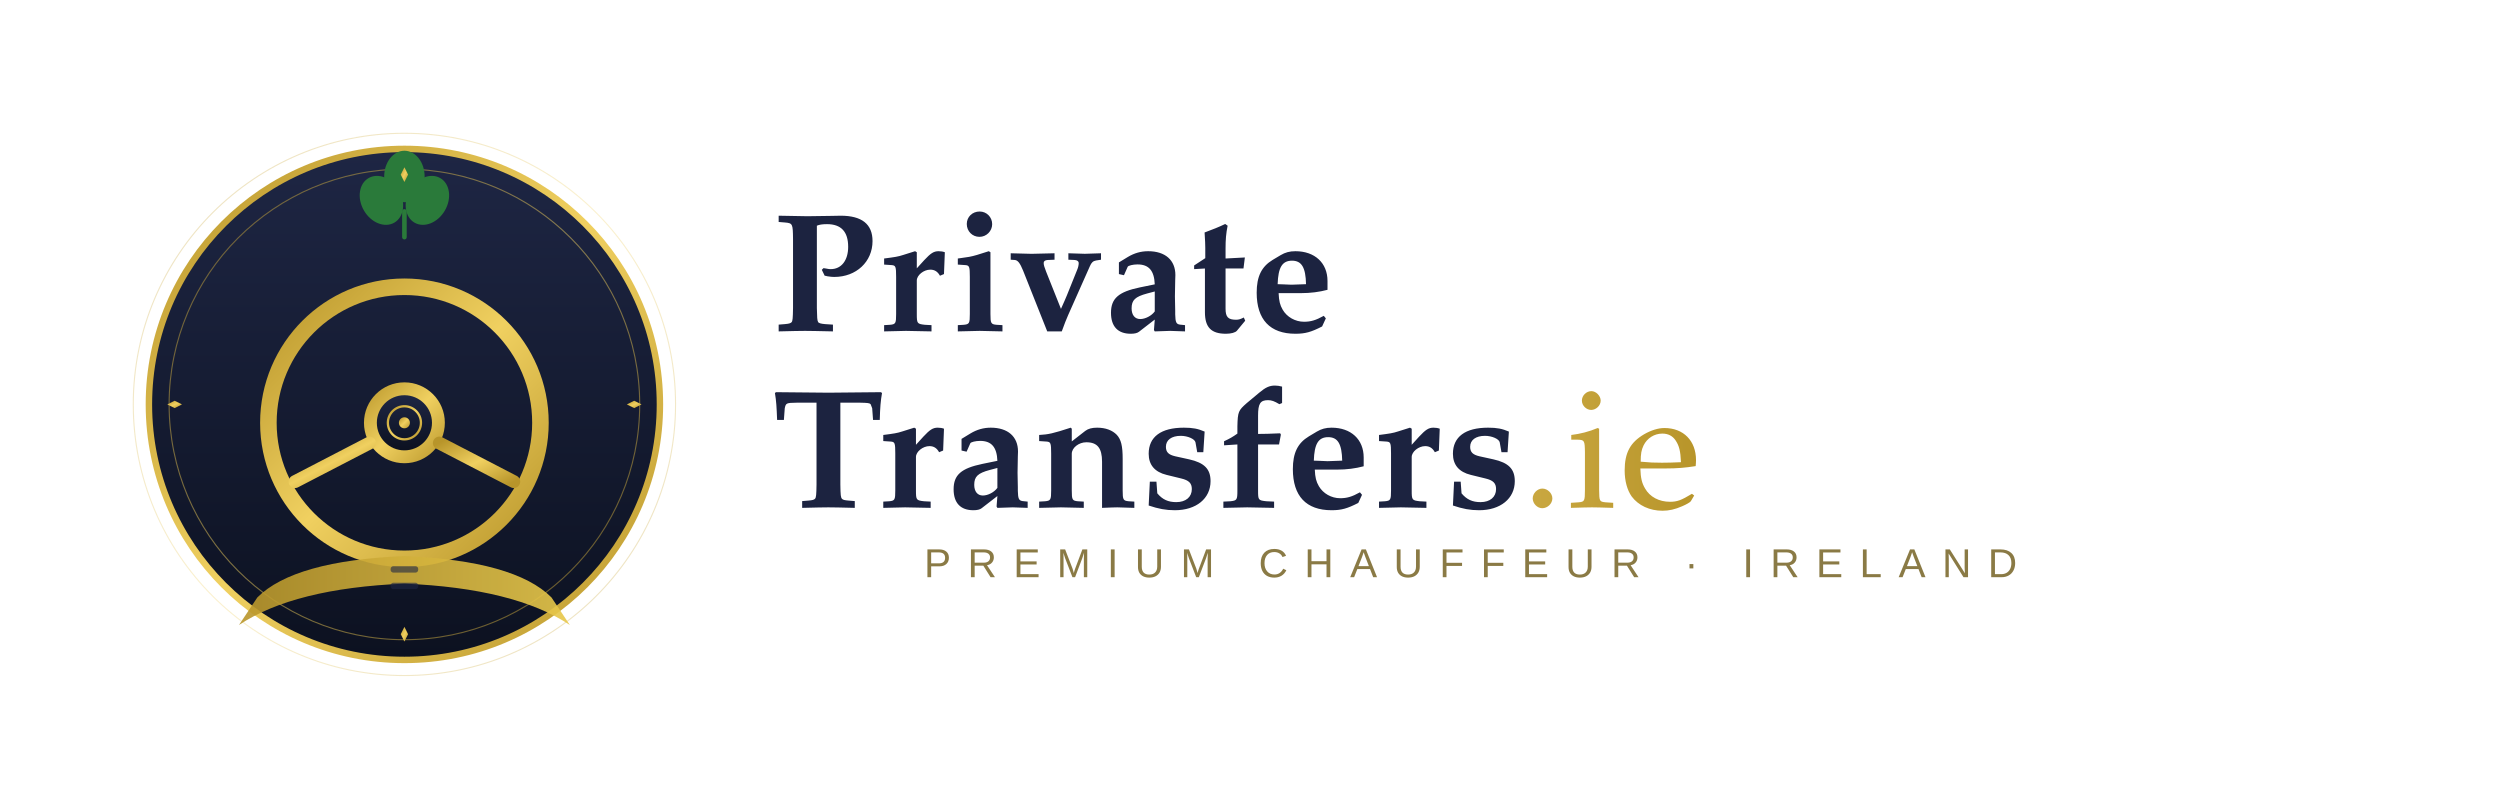
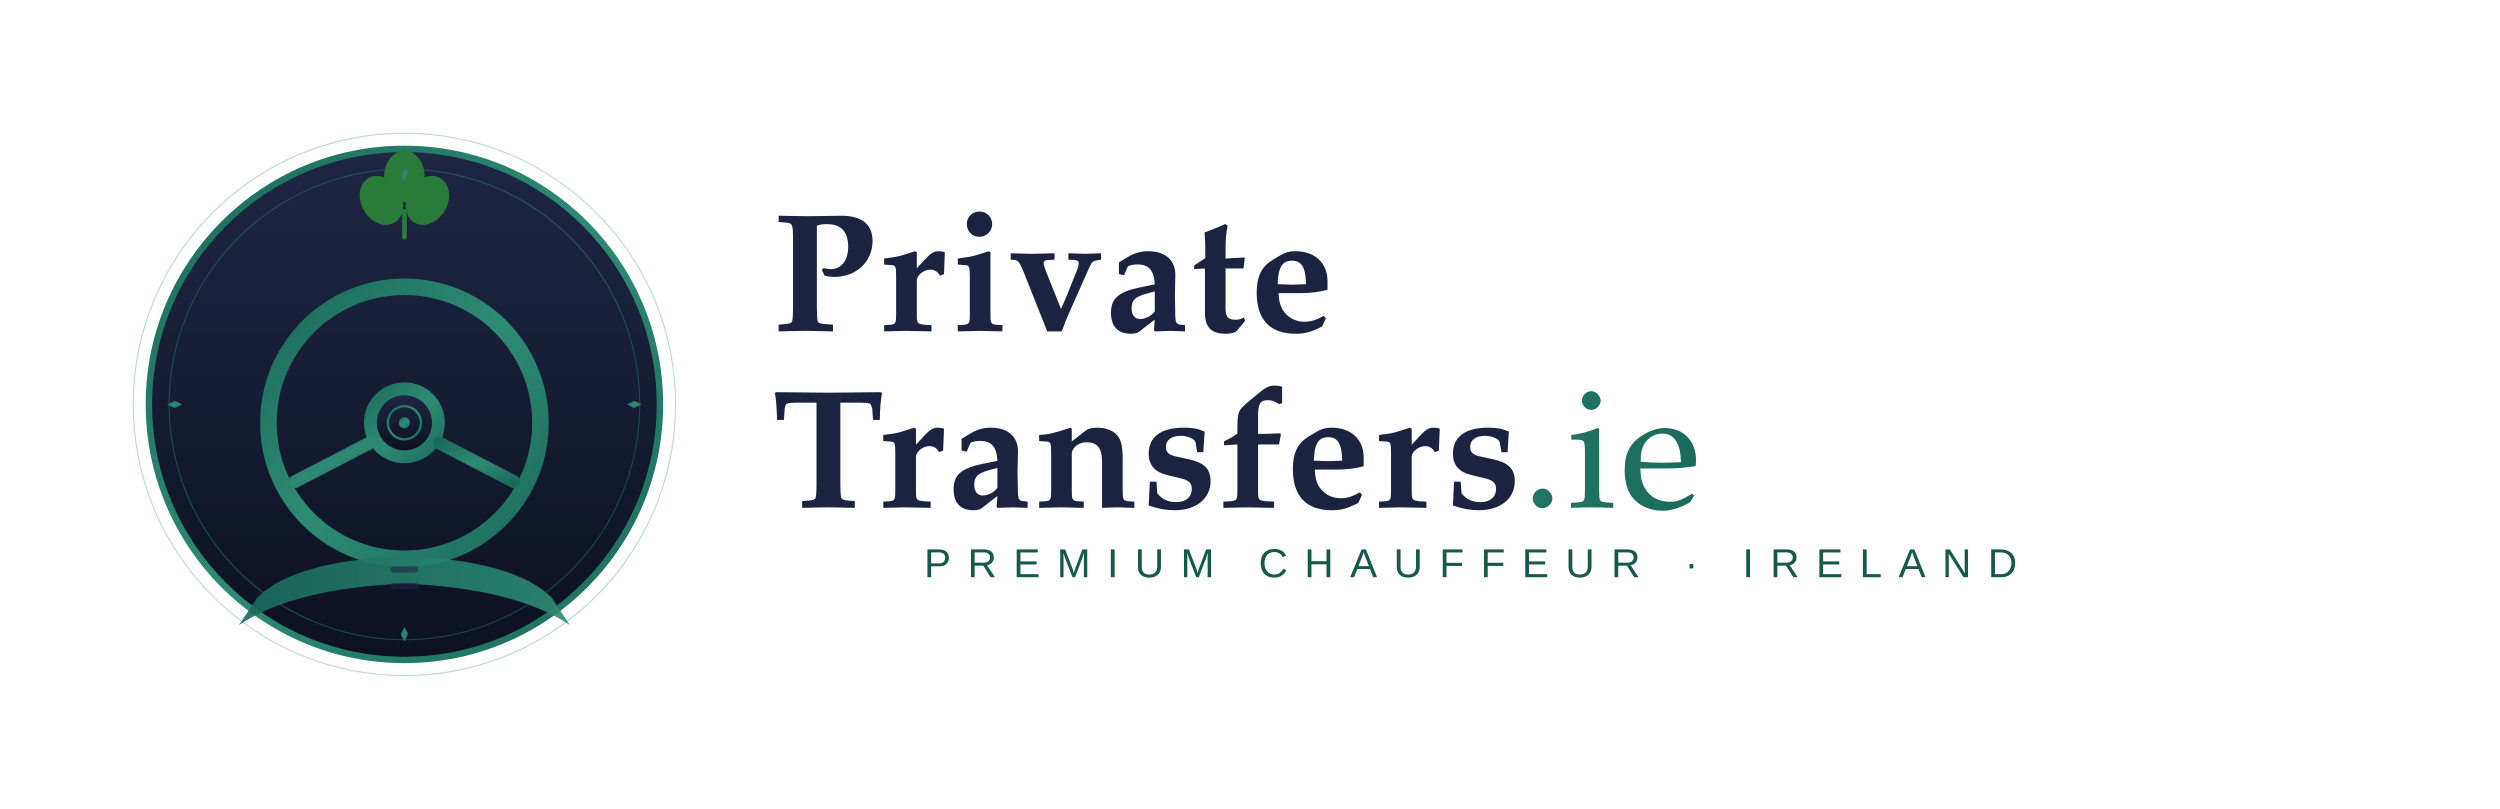
<svg xmlns="http://www.w3.org/2000/svg" width="100%" viewBox="0 0 680 220" role="img">
  <defs>
-     <linearGradient id="goldGrad" x1="0%" y1="0%" x2="100%" y2="0%">
-       <stop offset="0%" style="stop-color:#b8952a" />
-       <stop offset="50%" style="stop-color:#e8c96a" />
-       <stop offset="100%" style="stop-color:#b8952a" />
+     <linearGradient id="tealGrad" x1="0%" y1="0%" x2="100%" y2="0%">
+       <stop offset="0%" style="stop-color:#1A6B5A" />
+       <stop offset="50%" style="stop-color:#2E8B73" />
+       <stop offset="100%" style="stop-color:#1A6B5A" />
    </linearGradient>
    <linearGradient id="navyGrad" x1="0%" y1="0%" x2="0%" y2="100%">
      <stop offset="0%" style="stop-color:#1c2340" />
      <stop offset="100%" style="stop-color:#0d1220" />
    </linearGradient>
    <linearGradient id="g1" x1="0%" y1="0%" x2="100%" y2="100%">
-       <stop offset="0%" stop-color="#b8952a" />
-       <stop offset="50%" stop-color="#f0d060" />
-       <stop offset="100%" stop-color="#b8952a" />
+       <stop offset="0%" stop-color="#1A6B5A" />
+       <stop offset="50%" stop-color="#2E8B73" />
+       <stop offset="100%" stop-color="#1A6B5A" />
    </linearGradient>
    <linearGradient id="g2" x1="0%" y1="0%" x2="0%" y2="100%">
      <stop offset="0%" stop-color="#1e2644" />
      <stop offset="100%" stop-color="#0c1120" />
    </linearGradient>
    <linearGradient id="g3" x1="0%" y1="0%" x2="100%" y2="0%">
-       <stop offset="0%" stop-color="#b8952a" />
-       <stop offset="100%" stop-color="#e8c84a" />
+       <stop offset="0%" stop-color="#1A6B5A" />
+       <stop offset="100%" stop-color="#2E8B73" />
    </linearGradient>
  </defs>
  <g transform="translate(110, 110) scale(0.25) translate(-340, -340)">
    <circle cx="340" cy="340" r="295" fill="none" stroke="url(#g1)" stroke-width="1.2" opacity="0.3" />
    <circle cx="340" cy="340" r="278" fill="url(#g2)" />
    <circle cx="340" cy="340" r="278" fill="none" stroke="url(#g1)" stroke-width="7" />
    <circle cx="340" cy="340" r="256" fill="none" stroke="url(#g1)" stroke-width="1.2" opacity="0.5" />
    <ellipse cx="315" cy="118" rx="22" ry="28" fill="#2a7a3a" transform="rotate(-30 315 118)" />
    <ellipse cx="365" cy="118" rx="22" ry="28" fill="#2a7a3a" transform="rotate(30 365 118)" />
    <ellipse cx="340" cy="92" rx="22" ry="28" fill="#2a7a3a" />
    <line x1="340" y1="130" x2="340" y2="158" stroke="#2a7a3a" stroke-width="5" stroke-linecap="round" />
    <circle cx="340" cy="360" r="148" fill="none" stroke="url(#g1)" stroke-width="18" />
    <circle cx="340" cy="360" r="44" fill="url(#g1)" />
    <circle cx="340" cy="360" r="30" fill="url(#g2)" />
    <circle cx="340" cy="360" r="18" fill="none" stroke="url(#g1)" stroke-width="2.5" />
    <circle cx="340" cy="360" r="6" fill="url(#g1)" />
    <line x1="340" y1="316" x2="340" y2="212" stroke="url(#g1)" stroke-width="14" stroke-linecap="round" />
    <line x1="302" y1="382" x2="221" y2="424" stroke="url(#g1)" stroke-width="14" stroke-linecap="round" />
    <line x1="378" y1="382" x2="459" y2="424" stroke="url(#g1)" stroke-width="14" stroke-linecap="round" />
    <path d="M180 550 Q220 510 340 505 Q460 510 500 550 L520 580 Q460 540 340 535 Q220 540 160 580 Z" fill="url(#g3)" opacity="0.9" />
    <rect x="325" y="516" width="30" height="7" rx="3" fill="#1e2644" opacity="0.6" />
    <rect x="325" y="534" width="30" height="7" rx="3" fill="#1e2644" opacity="0.6" />
    <polygon points="340,82 344,90 340,98 336,90" fill="url(#g1)" />
    <polygon points="598,340 590,344 582,340 590,336" fill="url(#g1)" />
    <polygon points="340,598 344,590 340,582 336,590" fill="url(#g1)" />
    <polygon points="82,340 90,344 98,340 90,336" fill="url(#g1)" />
  </g>
  <text x="210" y="90" font-family="'Palatino Linotype', Palatino, Georgia, serif" font-size="46" font-weight="700" letter-spacing="1" fill="#1c2340">Private</text>
-   <text x="210" y="138" font-family="'Palatino Linotype', Palatino, Georgia, serif" font-size="46" font-weight="700" letter-spacing="1" fill="#1c2340">Transfers<tspan fill="url(#goldGrad)" font-weight="400">.ie</tspan>
+   <text x="210" y="138" font-family="'Palatino Linotype', Palatino, Georgia, serif" font-size="46" font-weight="700" letter-spacing="1" fill="#1c2340">Transfers<tspan fill="url(#tealGrad)" font-weight="400">.ie</tspan>
  </text>
-   <line x1="210" y1="153" x2="310" y2="153" stroke="url(#goldGrad)" stroke-width="0.8" />
-   <line x1="490" y1="153" x2="598" y2="153" stroke="url(#goldGrad)" stroke-width="0.8" />
-   <text x="400" y="157" font-family="Arial, Helvetica, sans-serif" font-size="11" letter-spacing="4.5" text-anchor="middle" fill="#8a7a45">PREMIUM CHAUFFEUR · IRELAND</text>
+   <line x1="210" y1="153" x2="310" y2="153" stroke="url(#tealGrad)" stroke-width="0.8" />
+   <line x1="490" y1="153" x2="598" y2="153" stroke="url(#tealGrad)" stroke-width="0.8" />
+   <text x="400" y="157" font-family="Arial, Helvetica, sans-serif" font-size="11" letter-spacing="4.5" text-anchor="middle" fill="#155A4B">PREMIUM CHAUFFEUR · IRELAND</text>
</svg>
